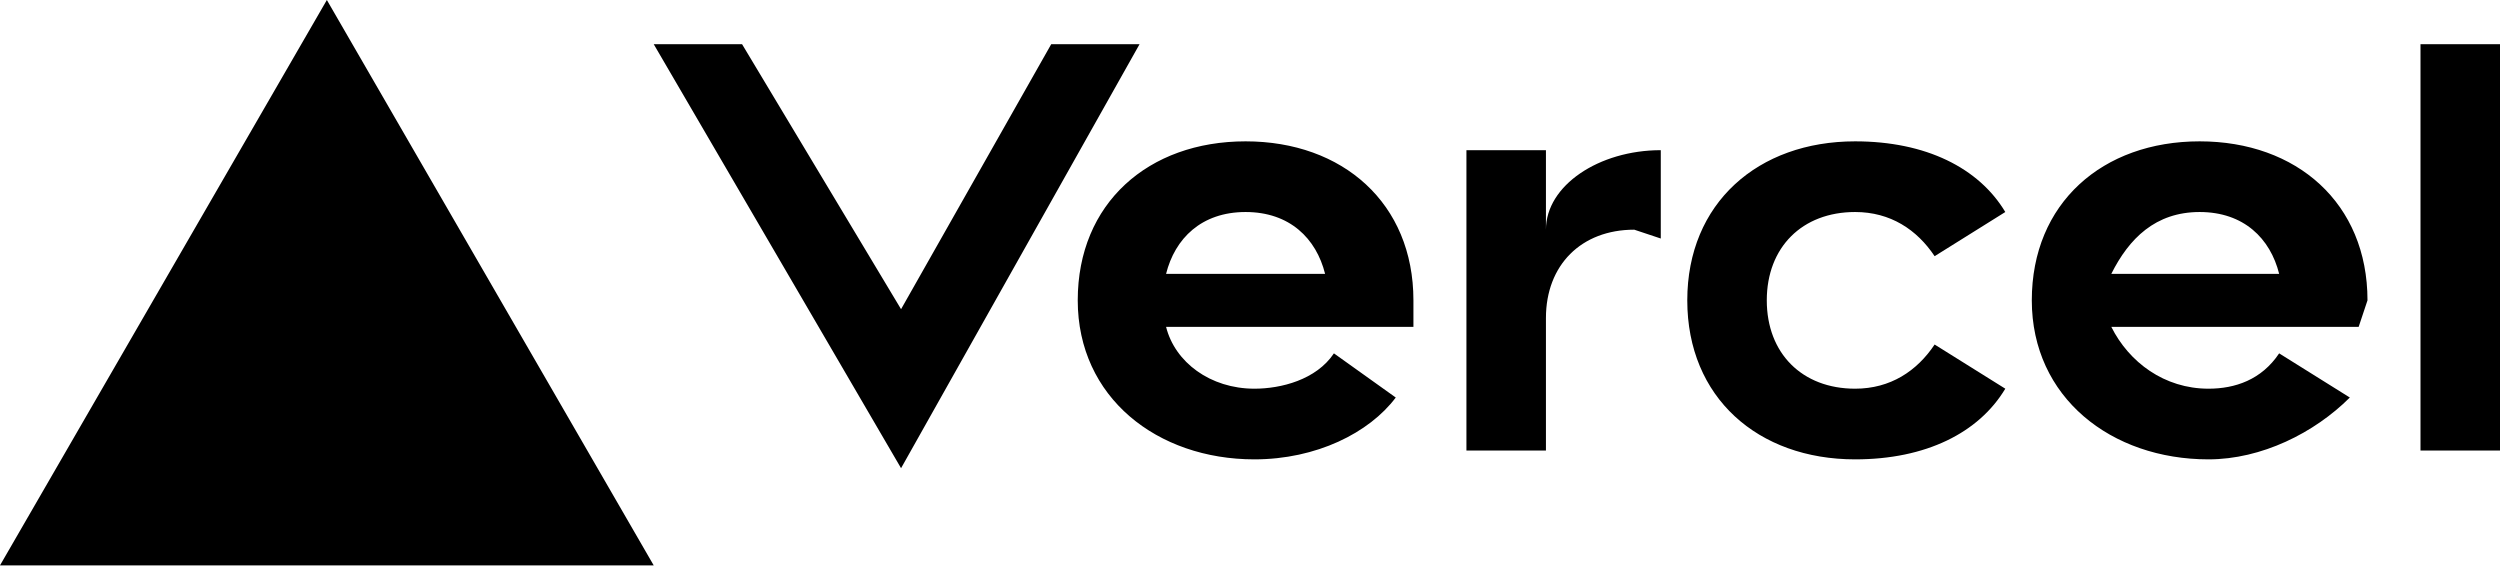
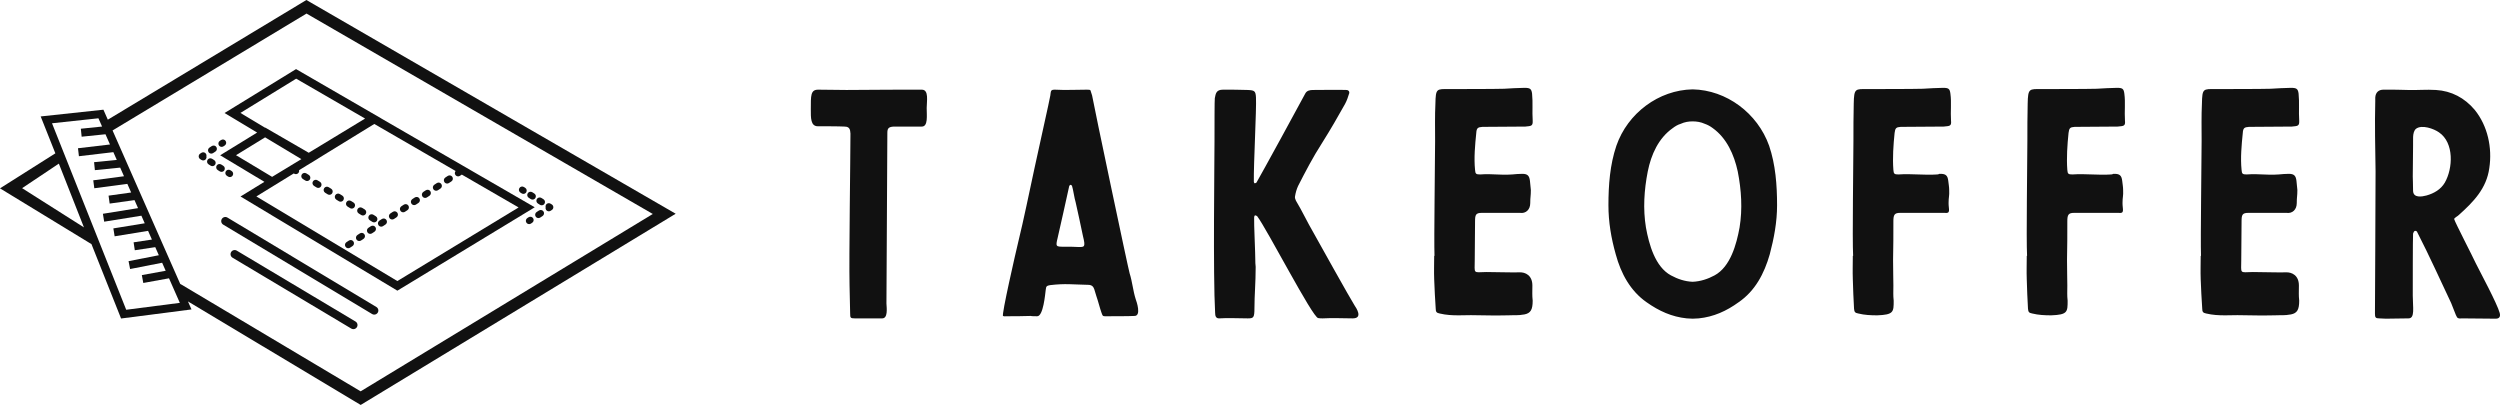
- <svg xmlns="http://www.w3.org/2000/svg" fill="none" viewBox="0 0 283 64">
-   <path fill="black" d="M141 16c-11 0-19 7-19 18s9 18 20 18c7 0 13-3 16-7l-7-5c-2 3-6 4-9 4-5 0-9-3-10-7h28v-3c0-11-8-18-19-18zm-9 15c1-4 4-7 9-7s8 3 9 7h-18zm117-15c-11 0-19 7-19 18s9 18 20 18c6 0 12-3 16-7l-8-5c-2 3-5 4-8 4-5 0-9-3-11-7h28l1-3c0-11-8-18-19-18zm-10 15c2-4 5-7 10-7s8 3 9 7h-19zm-39 3c0 6 4 10 10 10 4 0 7-2 9-5l8 5c-3 5-9 8-17 8-11 0-19-7-19-18s8-18 19-18c8 0 14 3 17 8l-8 5c-2-3-5-5-9-5-6 0-10 4-10 10zm83-29v46h-9V5h9zM37 0l37 64H0L37 0zm92 5-27 48L74 5h10l18 30 17-30h10zm59 12v10l-3-1c-6 0-10 4-10 10v15h-9V17h9v9c0-5 6-9 13-9z" />
+ <svg xmlns="http://www.w3.org/2000/svg" width="451.1" height="73.068" viewBox="0 0 370 59.931" class="looka-1j8o68f">
+   <defs id="SvgjsDefs3650" />
+   <g id="SvgjsG3651" featurekey="symbolFeature-0" transform="matrix(-1.006624,0,0,1.006624,100.4399,-20.89449)" fill="#111111">
+     <g>
+       <path d="M60.906,47.49l6.505-3.904l-5.438-3.339l4.789-2.875l-10.51-6.457l-12.524,7.25l0.006,0.003L21.16,51.231l20.196,12.262   l23.061-13.846L60.906,47.49z M65.079,43.575l-5.309,3.186l-4.3-2.61l5.333-3.202L65.079,43.575z M56.234,32.324l8.195,5.036   l-3.619,2.173l-0.028-0.018l-6.396,3.702l-8.285-5.029L56.234,32.324z M23.534,51.257l8.345-4.83l0.279,0.183   c0.082,0.053,0.174,0.079,0.265,0.079c0.158,0,0.313-0.077,0.406-0.219c0.119-0.182,0.094-0.41-0.038-0.57l11.955-6.918   l8.228,5.055l-0.011,0.006l1.815,1.102l1.026,0.63c-0.025,0.117-0.009,0.244,0.06,0.354c0.092,0.148,0.25,0.23,0.412,0.23   c0.087,0,0.175-0.023,0.255-0.072l0.053-0.032l5.503,3.381L41.36,62.079L23.534,51.257z" />
+       <path d="M66.337,52.747L44.445,65.891c-0.287,0.172-0.379,0.544-0.208,0.83c0.114,0.189,0.314,0.294,0.52,0.294   c0.106,0,0.213-0.028,0.311-0.087L66.96,53.784c0.287-0.172,0.38-0.544,0.207-0.83C66.996,52.668,66.626,52.574,66.337,52.747z" />
+       <path d="M64.967,57.607L47.512,68.026c-0.287,0.171-0.381,0.543-0.209,0.83c0.113,0.189,0.314,0.295,0.52,0.295   c0.105,0,0.212-0.027,0.31-0.086l17.456-10.419c0.287-0.171,0.381-0.543,0.209-0.83C65.626,57.53,65.256,57.435,64.967,57.607z" />
+       <path d="M39.149,50.024l-0.359-0.235c-0.224-0.146-0.524-0.084-0.67,0.14c-0.146,0.224-0.083,0.524,0.14,0.67l0.359,0.235   c0.082,0.053,0.174,0.079,0.265,0.079c0.158,0,0.313-0.077,0.406-0.219C39.436,50.471,39.373,50.17,39.149,50.024z" />
+       <path d="M42.38,52.137l-0.359-0.235c-0.223-0.146-0.524-0.083-0.67,0.14c-0.147,0.224-0.084,0.523,0.139,0.671l0.359,0.235   c0.082,0.054,0.174,0.079,0.265,0.079c0.158,0,0.312-0.077,0.405-0.219C42.667,52.584,42.604,52.284,42.38,52.137z" />
+       <path d="M40.905,51.75c0.146-0.224,0.083-0.523-0.141-0.67l-0.359-0.234c-0.224-0.147-0.524-0.085-0.67,0.141   c-0.146,0.224-0.083,0.523,0.141,0.67l0.359,0.234c0.082,0.054,0.173,0.079,0.264,0.079C40.657,51.97,40.812,51.893,40.905,51.75z" />
+       <path d="M35.918,47.912l-0.359-0.235c-0.223-0.146-0.524-0.084-0.67,0.14c-0.146,0.224-0.083,0.524,0.14,0.67l0.359,0.235   c0.082,0.053,0.174,0.079,0.265,0.079c0.158,0,0.313-0.077,0.406-0.219C36.205,48.358,36.142,48.058,35.918,47.912z" />
+       <path d="M34.303,46.855l-0.359-0.235c-0.225-0.146-0.524-0.084-0.67,0.14c-0.146,0.224-0.083,0.524,0.14,0.67l0.359,0.235   c0.082,0.053,0.174,0.079,0.265,0.079c0.158,0,0.313-0.077,0.406-0.219C34.589,47.302,34.526,47.002,34.303,46.855z" />
+       <path d="M37.534,48.968l-0.359-0.235c-0.225-0.147-0.524-0.084-0.67,0.14c-0.146,0.224-0.083,0.524,0.14,0.67l0.359,0.235   c0.082,0.053,0.174,0.079,0.265,0.079c0.158,0,0.313-0.077,0.406-0.219C37.82,49.415,37.757,49.114,37.534,48.968z" />
+       <path d="M45.611,54.249l-0.359-0.235c-0.225-0.148-0.525-0.084-0.67,0.14c-0.147,0.224-0.084,0.523,0.139,0.671l0.359,0.235   c0.082,0.054,0.174,0.079,0.265,0.079c0.158,0,0.312-0.077,0.405-0.219C45.897,54.696,45.835,54.396,45.611,54.249z" />
+       <path d="M44.135,53.862c0.146-0.224,0.083-0.523-0.141-0.67l-0.359-0.234c-0.224-0.148-0.524-0.084-0.67,0.141   c-0.146,0.224-0.083,0.523,0.141,0.67l0.359,0.234c0.082,0.054,0.173,0.079,0.264,0.079C43.888,54.082,44.042,54.005,44.135,53.862   z" />
+       <path d="M48.981,57.031c0.146-0.224,0.083-0.523-0.141-0.67l-0.359-0.234c-0.225-0.148-0.525-0.084-0.67,0.141   c-0.146,0.224-0.083,0.523,0.141,0.67l0.359,0.234c0.082,0.054,0.173,0.079,0.264,0.079C48.734,57.251,48.889,57.174,48.981,57.031   z" />
+       <path d="M47.366,55.975c0.146-0.224,0.083-0.523-0.141-0.67l-0.359-0.234c-0.224-0.148-0.524-0.084-0.67,0.141   c-0.146,0.224-0.083,0.523,0.141,0.67l0.359,0.234c0.082,0.054,0.173,0.079,0.264,0.079C47.119,56.194,47.273,56.117,47.366,55.975   z" />
+       <path d="M49.292,50.182c0.092,0.148,0.25,0.23,0.413,0.23c0.087,0,0.175-0.023,0.254-0.072l0.365-0.225   c0.228-0.141,0.298-0.439,0.158-0.667c-0.141-0.228-0.44-0.299-0.667-0.158l-0.365,0.225   C49.222,49.656,49.151,49.954,49.292,50.182z" />
+       <path d="M48.062,51.425c0.086,0,0.174-0.023,0.253-0.072l0.365-0.225c0.228-0.141,0.299-0.439,0.158-0.667   c-0.14-0.227-0.438-0.298-0.666-0.158l-0.365,0.225c-0.228,0.14-0.299,0.438-0.158,0.666C47.74,51.343,47.899,51.425,48.062,51.425   z" />
+       <path d="M51.347,49.398c0.087,0,0.175-0.023,0.254-0.072l0.365-0.225c0.228-0.14,0.299-0.438,0.158-0.666   c-0.142-0.229-0.44-0.298-0.666-0.158l-0.365,0.225c-0.228,0.14-0.299,0.438-0.158,0.666   C51.026,49.316,51.185,49.398,51.347,49.398z" />
+       <path d="M52.989,48.385c0.087,0,0.175-0.023,0.254-0.072l0.365-0.225c0.228-0.14,0.299-0.438,0.158-0.666   c-0.142-0.229-0.44-0.299-0.666-0.158l-0.365,0.225c-0.228,0.14-0.299,0.438-0.158,0.666   C52.669,48.303,52.827,48.385,52.989,48.385z" />
+       <path d="M54.22,47.142c0.092,0.148,0.25,0.23,0.412,0.23c0.087,0,0.175-0.023,0.255-0.072l0.365-0.226   c0.228-0.141,0.298-0.439,0.157-0.667c-0.142-0.229-0.438-0.298-0.667-0.158l-0.365,0.226   C54.149,46.616,54.079,46.915,54.22,47.142z" />
+       <path d="M46.419,52.438c0.086,0,0.174-0.023,0.253-0.072l0.365-0.225c0.228-0.14,0.299-0.438,0.159-0.666   c-0.141-0.228-0.438-0.299-0.667-0.158l-0.365,0.225c-0.228,0.14-0.299,0.438-0.159,0.666   C46.098,52.355,46.256,52.438,46.419,52.438z" />
+       <path d="M44.776,53.451c0.087,0,0.175-0.023,0.254-0.072l0.365-0.226c0.228-0.141,0.298-0.439,0.158-0.667   c-0.142-0.227-0.44-0.299-0.667-0.157l-0.365,0.226c-0.228,0.141-0.298,0.439-0.158,0.667   C44.456,53.369,44.614,53.451,44.776,53.451z" />
+       <path d="M99.779,48.448l-8.139-5.147l2.158-5.425l-9.224-0.991l-0.647,1.469L54.731,20.757L0.437,52.182l46.311,28.112   l25.397-15.22l-0.519,1.177l10.353,1.333l4.351-10.934L99.779,48.448z M87.438,54.188l3.688-9.375l5.402,3.609L87.438,54.188z    M73.249,62.513L46.756,78.292L3.801,52.217L54.714,22.75l28.516,17.187l-9.972,22.615L73.249,62.513z M81.223,66.299l-7.884-1.015   l1.592-3.61l3.782,0.688l0.211-1.158l-3.505-0.638l0.521-1.179l4.711,0.923l0.227-1.156l-4.45-0.872l0.524-1.188l3.008,0.455   l0.176-1.164l-2.691-0.407l0.563-1.28l4.916,0.802l0.189-1.162l-4.614-0.752l0.492-1.116l5.471,0.88l0.188-1.162l-5.167-0.831   l0.52-1.179l3.653,0.51l0.162-1.166l-3.321-0.464l0.558-1.266l4.859,0.642l0.154-1.167l-4.519-0.597l0.56-1.27l3.721,0.373   l0.117-1.172l-3.338-0.334l0.503-1.14l5.064,0.596l0.137-1.17l-4.704-0.553l0.663-1.504l3.503,0.359l0.119-1.172l-3.123-0.32   l0.536-1.215l6.825,0.733L81.223,66.299z" />
+       <path d="M65.907,45.784l-0.182,0.114c-0.227,0.142-0.296,0.44-0.153,0.667c0.092,0.147,0.249,0.228,0.41,0.228   c0.088,0,0.177-0.024,0.257-0.074l0.182-0.114c0.227-0.142,0.296-0.44,0.153-0.667C66.432,45.709,66.133,45.641,65.907,45.784z" />
+       <path d="M68.596,44.103l-0.299,0.187c-0.227,0.142-0.296,0.44-0.154,0.667c0.092,0.147,0.25,0.228,0.411,0.228   c0.088,0,0.177-0.024,0.257-0.074l0.299-0.187c0.227-0.142,0.296-0.44,0.154-0.667C69.121,44.03,68.822,43.961,68.596,44.103z" />
+       <path d="M67.252,44.943l-0.299,0.187c-0.227,0.142-0.296,0.44-0.154,0.667c0.092,0.147,0.25,0.228,0.411,0.228   c0.088,0,0.177-0.024,0.257-0.074l0.299-0.187c0.227-0.142,0.296-0.44,0.154-0.667C67.778,44.87,67.478,44.801,67.252,44.943z" />
+       <path d="M70.164,43.224c-0.223-0.145-0.524-0.083-0.67,0.143c-0.075,0.115-0.095,0.251-0.065,0.375   c-0.031,0.124-0.014,0.259,0.06,0.376c0.092,0.147,0.249,0.228,0.41,0.228c0.088,0,0.177-0.024,0.257-0.074l0.182-0.114   c0.141-0.087,0.226-0.241,0.228-0.406c0.001-0.166-0.082-0.32-0.221-0.41L70.164,43.224z" />
+       <path d="M68.11,43.044l0.339,0.22c0.081,0.053,0.173,0.078,0.264,0.078c0.158,0,0.313-0.078,0.406-0.221   c0.146-0.224,0.082-0.524-0.143-0.67l-0.339-0.22c-0.223-0.145-0.524-0.083-0.67,0.143C67.822,42.598,67.886,42.898,68.11,43.044z" />
+       <path d="M66.601,41.485c-0.146,0.224-0.082,0.524,0.143,0.67l0.18,0.117c0.081,0.053,0.173,0.078,0.264,0.078   c0.158,0,0.313-0.078,0.406-0.221c0.146-0.224,0.082-0.524-0.143-0.67l-0.18-0.117C67.048,41.198,66.746,41.26,66.601,41.485z" />
+       <path d="M22.824,49.262c0.088,0,0.177-0.024,0.256-0.074l0.182-0.114c0.227-0.142,0.295-0.44,0.153-0.667   c-0.143-0.228-0.442-0.296-0.667-0.153l-0.182,0.114c-0.227,0.142-0.295,0.44-0.153,0.667   C22.505,49.181,22.663,49.262,22.824,49.262z" />
+       <path d="M21.479,50.102c0.087,0,0.176-0.024,0.256-0.074l0.299-0.187c0.227-0.142,0.296-0.44,0.154-0.667   c-0.142-0.227-0.439-0.296-0.667-0.154l-0.299,0.187c-0.227,0.142-0.296,0.44-0.154,0.667   C21.16,50.021,21.318,50.102,21.479,50.102z" />
+       <path d="M20.391,50.868l0.299-0.187c0.227-0.142,0.296-0.44,0.154-0.667c-0.142-0.226-0.441-0.296-0.667-0.154l-0.299,0.187   c-0.227,0.142-0.296,0.44-0.154,0.667c0.092,0.147,0.25,0.228,0.411,0.228C20.223,50.942,20.312,50.918,20.391,50.868z" />
+       <path d="M19.5,50.855c-0.141-0.227-0.44-0.296-0.667-0.154l-0.182,0.113c-0.14,0.087-0.226,0.241-0.228,0.406   c-0.001,0.165,0.082,0.32,0.22,0.41l0.18,0.117c0.082,0.054,0.173,0.079,0.264,0.079c0.158,0,0.313-0.077,0.406-0.22   c0.075-0.115,0.095-0.251,0.065-0.376C19.589,51.107,19.572,50.972,19.5,50.855z" />
+       <path d="M20.878,51.928l-0.339-0.221c-0.225-0.146-0.525-0.082-0.67,0.143c-0.146,0.224-0.083,0.523,0.142,0.67l0.339,0.221   c0.082,0.053,0.173,0.078,0.264,0.078c0.158,0,0.313-0.078,0.406-0.221C21.166,52.374,21.102,52.074,20.878,51.928z" />
+       <path d="M22.246,52.817l-0.18-0.117c-0.224-0.147-0.525-0.084-0.67,0.141c-0.146,0.225-0.083,0.524,0.141,0.67l0.18,0.117   c0.082,0.054,0.173,0.079,0.264,0.079c0.158,0,0.313-0.077,0.406-0.22C22.533,53.263,22.47,52.963,22.246,52.817z" />
+     </g>
+   </g>
+   <g id="SvgjsG3652" featurekey="nameFeature-0" transform="matrix(1.128307,0,0,1.128307,117.7437,1.987733)" fill="#111111">
+     <path d="M7.08 35.64 c0.04 1.24 0.04 2.48 0.08 3.72 c0 0.56 0.04 0.64 0.6 0.64 l3.6 0 c0.76 0 0.6 -1.28 0.56 -1.96 l0.12 -22.4 c0 -0.6 0.2 -0.8 1 -0.8 l3.52 0 c0.84 0 0.64 -1.44 0.64 -2.44 c0 -0.88 0.32 -2.4 -0.64 -2.4 c-0.68 0 -7.2 0 -9.88 0.04 c-1.32 0 -2.4 -0.04 -3.72 -0.04 c-1 0 -0.96 0.8 -0.96 2.56 c0 1.12 -0.04 2.24 0.92 2.24 c0.56 0 2.84 0 3.48 0.04 c0.4 0 0.68 0.12 0.76 0.56 c0 0.12 0.04 0.24 0.04 0.36 c0 2.88 -0.2 16.28 -0.12 19.88 z M30.856 39.68 c0.12 0.04 0.48 0.04 0.84 0.04 c0.8 0 1.04 -2.88 1.12 -3.48 c0.04 -0.48 0.16 -0.52 0.56 -0.6 c2 -0.24 3 -0.08 5 -0.04 c0.44 0 0.68 0.2 0.8 0.56 l0.28 0.92 c0.24 0.68 0.44 1.52 0.68 2.2 c0.16 0.48 0.2 0.44 0.68 0.44 c0.64 0 2.96 0 3.64 -0.04 c0.92 0 0.28 -1.88 0.16 -2.2 c-0.36 -1.12 -0.44 -2.28 -0.8 -3.4 c-0.16 -0.48 -4.72 -22.12 -4.92 -23.32 c-0.28 -0.72 -0.04 -0.76 -0.68 -0.76 c-1.36 0 -2.8 0.08 -4.2 0 c-0.56 0 -0.52 0.16 -0.6 0.76 c-0.08 0.56 -1.52 6.92 -2.08 9.56 c-0.72 3.32 -1.36 6.52 -2.16 9.8 c-0.28 1.16 -2.2 9.52 -1.96 9.56 c0.12 0.08 0.32 0.04 0.48 0.04 c1 0 1.92 0 3.16 -0.04 z M36.096 30.6 l-0.84 0 c-1.12 0 -1.16 0 -0.88 -1.16 c0.2 -0.88 1.28 -5.64 1.52 -6.8 c0.04 -0.08 0.12 -0.16 0.16 -0.16 c0.08 0 0.16 0.08 0.2 0.12 c0.16 0.48 0.32 1.68 0.48 2.16 c0.36 1.52 0.6 2.8 0.96 4.44 c0.36 1.44 0.2 1.44 -0.52 1.44 c-0.36 0 -0.72 -0.04 -1.08 -0.04 z M60.312 32.76 c0 -1.4 -0.2 -5.2 -0.16 -6 c0 -0.12 0.08 -0.28 0.12 -0.28 c0.08 0 0.24 0.08 0.28 0.12 c1.28 1.68 7.28 13.32 8 13.36 c0.2 0.04 0.4 0.04 0.6 0.04 c1.36 -0.08 2.56 0 3.92 0 c1.4 0 0.48 -1.36 0.24 -1.72 c-0.36 -0.52 -5.12 -9.04 -5.4 -9.56 c-0.8 -1.36 -1.48 -2.84 -2.28 -4.16 c-0.08 -0.16 -0.16 -0.4 -0.12 -0.56 c0.08 -0.48 0.2 -0.92 0.4 -1.36 c0.96 -1.88 1.96 -3.8 3.12 -5.6 c1.28 -2.04 2 -3.32 3.04 -5.16 c0.24 -0.44 0.4 -0.92 0.56 -1.44 c0.04 -0.2 -0.12 -0.4 -0.36 -0.4 c-0.76 -0.04 -3.52 0 -4.4 0 c-0.4 0 -0.8 0.08 -1 0.44 c-0.52 1 -5.88 10.8 -6.4 11.68 c-0.04 0.08 -0.16 0.12 -0.28 0.12 c0 0 -0.08 -0.12 -0.08 -0.2 c-0.04 -2.24 0.36 -9.56 0.28 -11.04 c-0.04 -0.88 -0.2 -0.96 -1.08 -1 c-0.96 -0.04 -2.28 -0.04 -3.24 -0.04 c-0.88 0 -0.96 0.48 -1.08 1.12 c-0.04 0.12 -0.04 3.88 -0.04 5.56 c0 2.44 -0.2 17.72 0.08 22.56 c0 0.48 0.12 0.76 0.52 0.76 c1.08 -0.08 2.68 0 3.76 0 c0.76 0 0.88 -0.08 0.88 -1.36 c0 -1.72 0.16 -3.28 0.16 -5.4 c0 -0.16 -0.04 -0.32 -0.04 -0.48 z M83.808 31.8 l-0.04 0 c0 1 -0.04 2.04 0 3.08 c0.04 1.28 0.12 2.56 0.2 3.84 c0 0.44 0.12 0.56 0.52 0.64 c0.84 0.2 1.64 0.24 2.48 0.24 c2.16 -0.08 4.32 0.08 6.48 0 c0.88 -0.04 1.28 0.04 2.16 -0.12 c0.8 -0.16 1.08 -0.6 1.08 -1.8 c-0.08 -0.76 -0.04 -1.08 -0.04 -2 c0 -1.32 -0.92 -1.76 -1.72 -1.72 c-0.56 0.04 -3.24 -0.04 -4.32 -0.04 c-1.8 0.04 -1.52 0.28 -1.52 -1.6 c0 -1.52 0.04 -3.48 0.04 -5.04 c0 -0.84 0.08 -1.12 0.88 -1.12 l5 0 c0.8 0.12 1.36 -0.44 1.36 -1.28 s0.08 -0.88 0.08 -1.72 l-0.12 -1.2 c-0.08 -0.68 -0.32 -0.92 -1 -0.92 c-0.44 0 -0.88 0.04 -1.32 0.08 c-1.72 0.12 -2.52 -0.12 -4.2 0 c-0.56 0 -0.64 -0.08 -0.68 -0.6 c-0.16 -1.56 0 -3.28 0.16 -4.84 c0.04 -0.64 0.2 -0.76 0.8 -0.8 l5.64 -0.04 c0.76 -0.08 1 -0.04 0.96 -0.8 c-0.08 -1.16 0.04 -2.36 -0.08 -3.52 c-0.08 -0.64 -0.28 -0.76 -1 -0.76 c-1.2 0.04 -1.48 0.04 -2.68 0.12 c-1.2 0.04 -6 0.04 -7.16 0.04 c-1.68 0 -1.8 -0.12 -1.84 1.92 c-0.08 1.6 -0.04 3.24 -0.04 4.88 c0 2.8 -0.16 12.84 -0.08 15.08 z M127.704 17.36 c0.84 2.48 1.04 5.16 1.04 7.8 c0 2.2 -0.4 4.32 -0.96 6.44 c-0.72 2.52 -1.92 4.8 -4.08 6.28 c-1.6 1.16 -3.28 1.92 -5.24 2.12 c-0.28 0 -0.52 0.04 -0.8 0.04 c-0.24 0 -0.48 -0.04 -0.76 -0.04 c-1.96 -0.2 -3.64 -0.96 -5.28 -2.12 c-2.12 -1.48 -3.36 -3.76 -4.04 -6.28 c-0.6 -2.12 -0.96 -4.24 -0.96 -6.44 c0 -2.64 0.2 -5.32 1.04 -7.8 c1.48 -4.28 5.56 -7.32 10 -7.4 c4.44 0.08 8.52 3.12 10.04 7.4 z M123.824 28.08 c0.4 -2.44 0.24 -4.92 -0.24 -7.36 c-0.48 -2.2 -1.44 -4.36 -3.28 -5.68 c-0.32 -0.24 -0.68 -0.44 -1.04 -0.56 c-0.52 -0.24 -1.08 -0.32 -1.6 -0.32 s-1.04 0.08 -1.56 0.32 c-0.4 0.12 -0.72 0.32 -1.04 0.56 c-1.88 1.32 -2.84 3.48 -3.28 5.68 c-0.48 2.44 -0.64 4.92 -0.24 7.36 c0.4 2.2 1.2 5.16 3.28 6.28 c0.88 0.48 1.84 0.8 2.84 0.84 c1 -0.04 2 -0.36 2.88 -0.84 c2.08 -1.12 2.88 -4.08 3.28 -6.28 z M138.72 31.8 l-0.04 0 c0 1 -0.04 2.04 0 3.08 c0.04 1.28 0.08 2.56 0.16 3.84 c0.04 0.44 0.12 0.56 0.56 0.64 c0.8 0.2 1.64 0.24 2.48 0.24 c2.16 -0.08 2.16 -0.44 2.16 -1.92 c-0.08 -0.76 -0.04 -1.08 -0.04 -2 c0 -1.32 -0.04 -1.48 -0.04 -3.36 c0.04 -1.52 0.04 -3.48 0.04 -5.04 c0 -0.84 0.12 -1.12 0.88 -1.12 l5.84 0 c0.84 0.12 0.52 -0.44 0.52 -1.28 s0.12 -0.88 0.08 -1.72 c0 -0.4 -0.08 -0.8 -0.12 -1.2 c-0.08 -0.68 -0.32 -0.92 -1 -0.92 c-0.44 0 -0.04 0.04 -0.44 0.08 c-1.72 0.12 -3.36 -0.12 -5.08 0 c-0.56 0 -0.64 -0.08 -0.68 -0.6 c-0.12 -1.56 0 -3.28 0.16 -4.84 c0.08 -0.64 0.2 -0.76 0.8 -0.8 l5.64 -0.04 c0.8 -0.08 1.04 -0.04 0.96 -0.8 c-0.08 -1.16 0.08 -2.36 -0.08 -3.52 c-0.08 -0.64 -0.24 -0.76 -0.96 -0.76 c-1.2 0.04 -1.48 0.04 -2.68 0.12 c-1.2 0.04 -6.04 0.04 -7.2 0.04 c-1.64 0 -1.8 -0.12 -1.84 1.92 c-0.04 1.6 -0.04 3.24 -0.04 4.88 c0 2.8 -0.16 12.84 -0.04 15.08 z M161.536 31.8 l-0.04 0 c0 1 -0.04 2.04 0 3.08 c0.04 1.28 0.08 2.56 0.16 3.84 c0.04 0.44 0.12 0.56 0.56 0.64 c0.8 0.2 1.64 0.24 2.48 0.24 c2.16 -0.08 2.16 -0.44 2.16 -1.92 c-0.08 -0.76 -0.04 -1.08 -0.04 -2 c0 -1.32 -0.04 -1.48 -0.04 -3.36 c0.04 -1.52 0.04 -3.48 0.04 -5.04 c0 -0.84 0.12 -1.12 0.88 -1.12 l5.84 0 c0.84 0.12 0.52 -0.44 0.52 -1.28 s0.12 -0.88 0.08 -1.72 c0 -0.4 -0.08 -0.8 -0.12 -1.2 c-0.08 -0.68 -0.32 -0.92 -1 -0.92 c-0.44 0 -0.04 0.04 -0.44 0.08 c-1.72 0.12 -3.36 -0.12 -5.08 0 c-0.56 0 -0.64 -0.08 -0.68 -0.6 c-0.12 -1.56 0 -3.28 0.16 -4.84 c0.08 -0.64 0.2 -0.76 0.8 -0.8 l5.64 -0.04 c0.8 -0.08 1.04 -0.04 0.96 -0.8 c-0.08 -1.16 0.08 -2.36 -0.08 -3.52 c-0.08 -0.64 -0.24 -0.76 -0.96 -0.76 c-1.2 0.04 -1.48 0.04 -2.68 0.12 c-1.2 0.04 -6.04 0.04 -7.2 0.04 c-1.64 0 -1.8 -0.12 -1.84 1.92 c-0.04 1.6 -0.04 3.24 -0.04 4.88 c0 2.8 -0.16 12.84 -0.04 15.08 z M184.352 31.8 l-0.04 0 c0 1 -0.04 2.04 0 3.08 c0.04 1.28 0.12 2.56 0.2 3.84 c0 0.44 0.12 0.56 0.52 0.64 c0.84 0.2 1.64 0.24 2.48 0.24 c2.16 -0.08 4.32 0.08 6.48 0 c0.88 -0.04 1.28 0.04 2.16 -0.12 c0.8 -0.16 1.08 -0.6 1.08 -1.8 c-0.08 -0.76 -0.04 -1.08 -0.04 -2 c0 -1.32 -0.92 -1.76 -1.72 -1.72 c-0.56 0.04 -3.24 -0.04 -4.32 -0.04 c-1.8 0.04 -1.52 0.28 -1.52 -1.6 c0 -1.52 0.04 -3.48 0.04 -5.04 c0 -0.84 0.08 -1.12 0.88 -1.12 l5 0 c0.8 0.12 1.36 -0.44 1.36 -1.28 s0.08 -0.88 0.08 -1.72 l-0.12 -1.2 c-0.08 -0.68 -0.32 -0.92 -1 -0.92 c-0.44 0 -0.88 0.04 -1.32 0.08 c-1.72 0.12 -2.52 -0.12 -4.2 0 c-0.56 0 -0.64 -0.08 -0.68 -0.6 c-0.16 -1.56 0 -3.28 0.16 -4.84 c0.04 -0.64 0.2 -0.76 0.8 -0.8 l5.64 -0.04 c0.76 -0.08 1 -0.04 0.96 -0.8 c-0.08 -1.16 0.04 -2.36 -0.08 -3.52 c-0.08 -0.64 -0.28 -0.76 -1 -0.76 c-1.2 0.04 -1.48 0.04 -2.68 0.12 c-1.2 0.04 -6 0.04 -7.16 0.04 c-1.68 0 -1.8 -0.12 -1.84 1.92 c-0.08 1.6 -0.04 3.24 -0.04 4.88 c0 2.8 -0.16 12.84 -0.08 15.08 z M212.128 37 c0 -1.04 0 -7.6 0.04 -8.12 c0.04 -0.12 0.12 -0.36 0.28 -0.36 s0.24 0.08 0.28 0.2 c1.6 3.12 3 6.24 4.44 9.28 c0.2 0.44 0.64 1.72 0.76 1.84 c0.16 0.24 0.44 0.16 0.68 0.16 l4.4 0.04 c0.52 0 0.64 -0.32 0.52 -0.76 c-0.32 -1.2 -2.6 -5.44 -3.12 -6.48 c-0.36 -0.8 -2.76 -5.44 -2.84 -5.8 c-0.08 -0.16 0.52 -0.44 0.6 -0.56 c1.92 -1.72 3.64 -3.48 4 -6.16 c0.4 -2.64 -0.2 -5.52 -1.92 -7.64 c-1.32 -1.56 -3.04 -2.48 -5.08 -2.6 c-1.24 -0.08 -2.44 0.04 -3.68 0 c-1.08 -0.04 -1.84 -0.04 -3.2 -0.04 c-0.64 0 -1.04 0.36 -1.08 1.04 l0 0.48 c-0.08 3.08 0 6.16 0.04 9.2 c0 4.64 -0.08 16.88 -0.08 18.64 c0 0.52 0.08 0.64 0.56 0.64 c0.28 0 0.6 0.04 0.88 0.04 c1.12 0 1.8 -0.04 2.96 -0.04 c0.88 0 0.56 -1.44 0.56 -3 z M212.128 21.4 l0.04 -4.04 c0.04 -0.6 -0.16 -1.8 0.4 -2.24 c0.76 -0.56 2.32 0 3 0.48 c2 1.36 1.84 4.72 0.76 6.6 c-0.52 0.88 -1.4 1.4 -2.4 1.68 c-0.6 0.16 -1.72 0.36 -1.76 -0.6 c0 -0.64 -0.04 -1.88 -0.04 -1.88 z" />
+   </g>
</svg>
